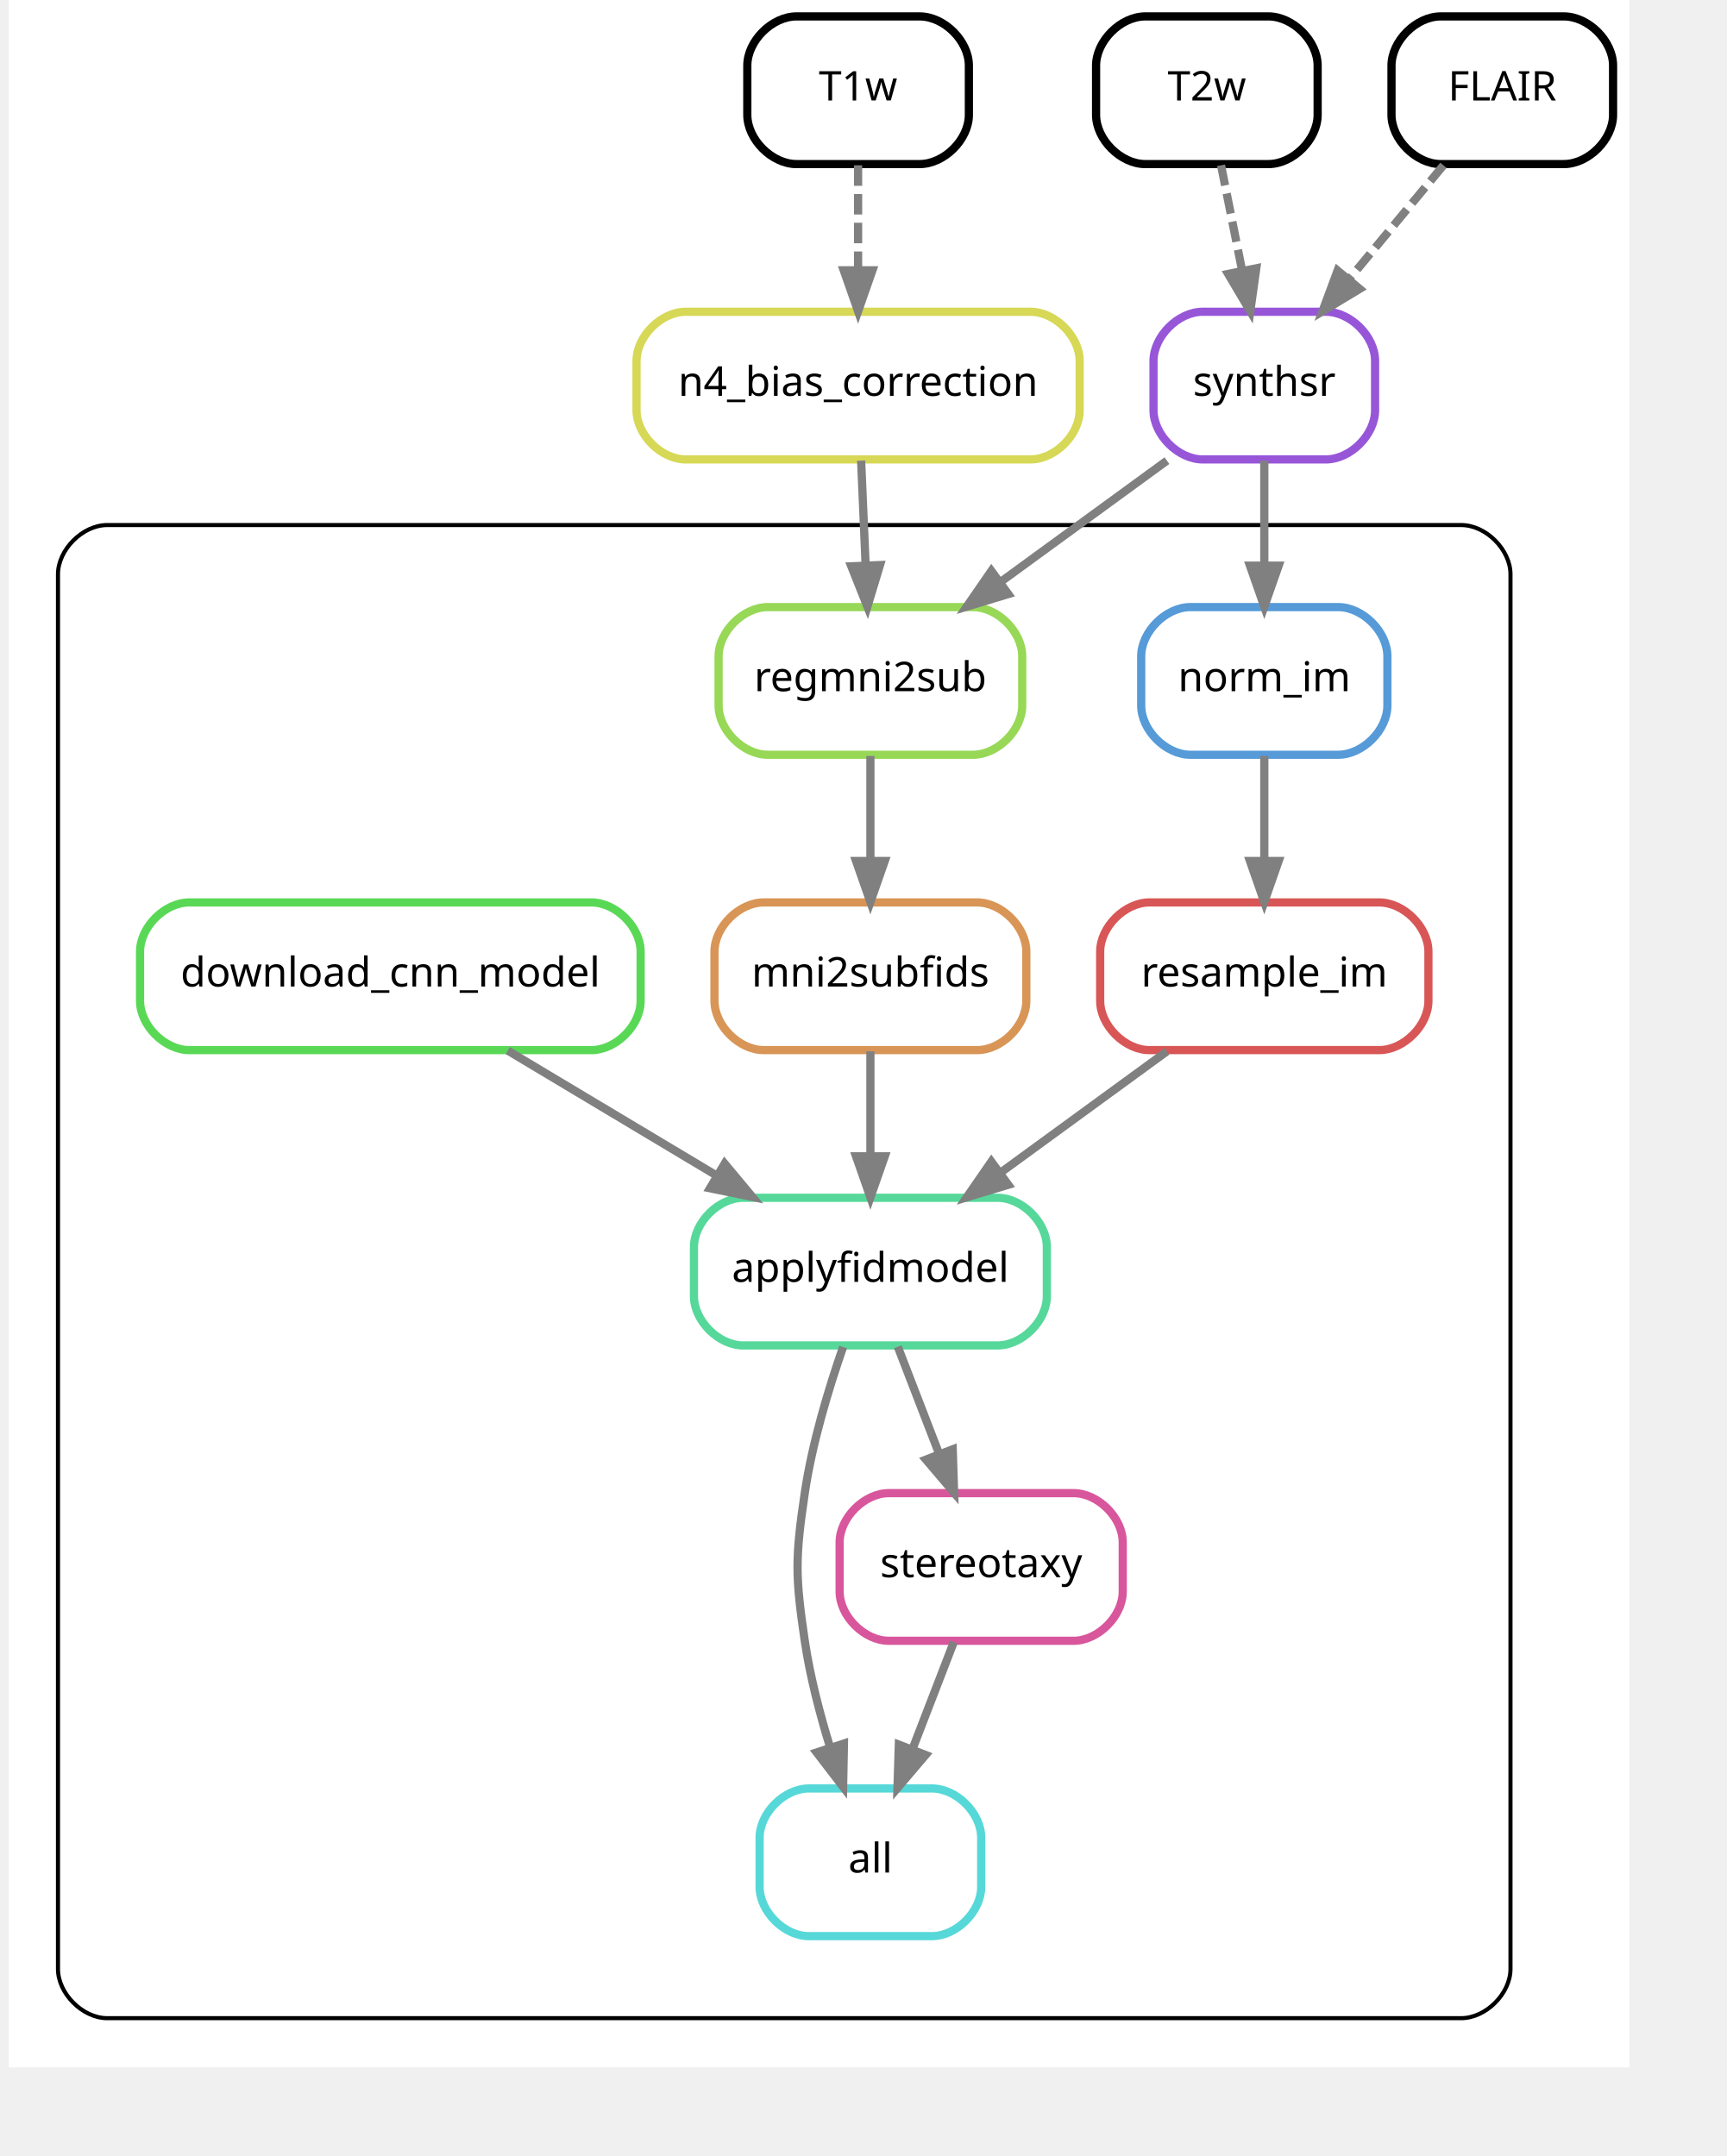
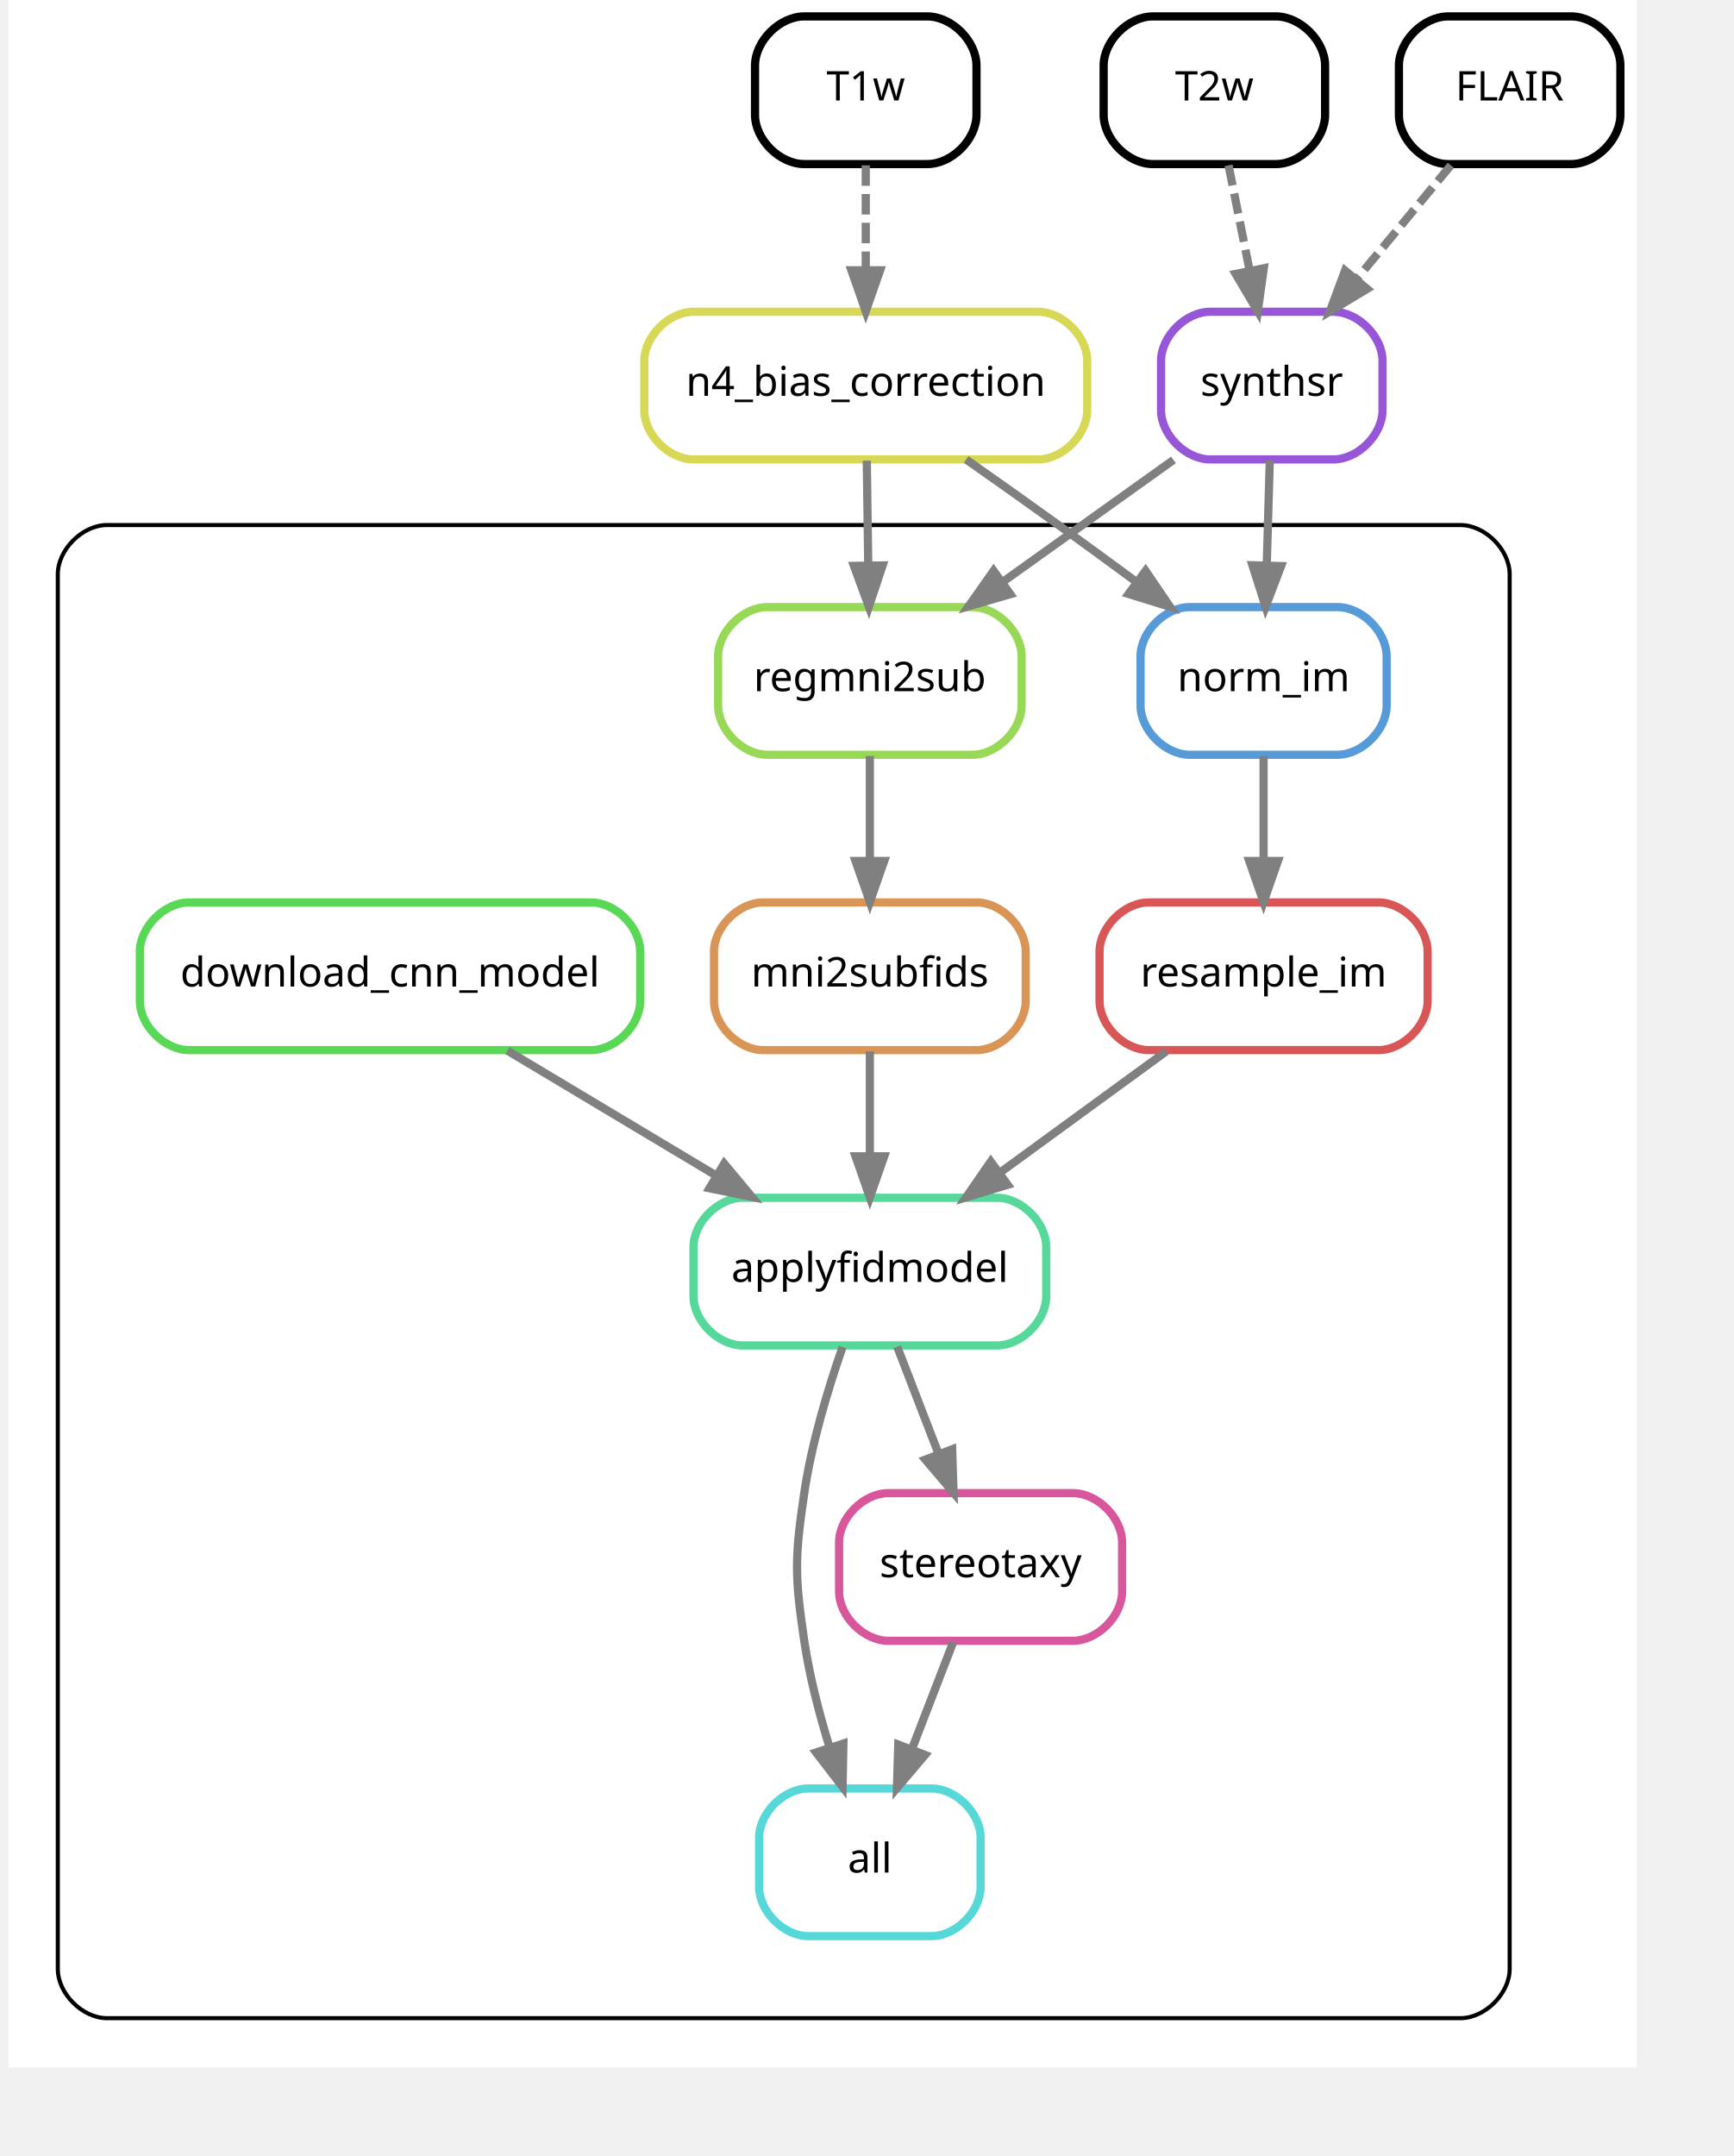
- <svg xmlns="http://www.w3.org/2000/svg" width="438pt" height="547pt" viewBox="21.60 21.60 416.60 525.60">
+ <svg xmlns="http://www.w3.org/2000/svg" width="440pt" height="547pt" viewBox="21.60 21.60 418.60 525.60">
  <g id="graph0" class="graph" transform="scale(1 1) rotate(0) translate(25.6 521.6)">
-     <polygon fill="white" stroke="transparent" points="-4,4 -4,-500 391,-500 391,4 -4,4" />
+     <polygon fill="white" stroke="transparent" points="-4,4 -4,-500 393,-500 393,4 -4,4" />
    <g id="clust1" class="cluster">
      <path fill="white" stroke="black" d="M20,-8C20,-8 350,-8 350,-8 356,-8 362,-14 362,-20 362,-20 362,-360 362,-360 362,-366 356,-372 350,-372 350,-372 20,-372 20,-372 14,-372 8,-366 8,-360 8,-360 8,-20 8,-20 8,-14 14,-8 20,-8" />
    </g>
    <g id="node1" class="node">
-       <path fill="none" stroke="#9756d8" stroke-width="2" d="M317,-424C317,-424 287,-424 287,-424 281,-424 275,-418 275,-412 275,-412 275,-400 275,-400 275,-394 281,-388 287,-388 287,-388 317,-388 317,-388 323,-388 329,-394 329,-400 329,-400 329,-412 329,-412 329,-418 323,-424 317,-424" />
-       <text text-anchor="middle" x="302" y="-403.5" font-family="sans" font-size="10.00">synthsr</text>
+       <path fill="none" stroke="#9756d8" stroke-width="2" d="M319,-424C319,-424 289,-424 289,-424 283,-424 277,-418 277,-412 277,-412 277,-400 277,-400 277,-394 283,-388 289,-388 289,-388 319,-388 319,-388 325,-388 331,-394 331,-400 331,-400 331,-412 331,-412 331,-418 325,-424 319,-424" />
+       <text text-anchor="middle" x="304" y="-403.5" font-family="sans" font-size="10.00">synthsr</text>
    </g>
    <g id="node5" class="node">
      <path fill="none" stroke="#569ad8" stroke-width="2" d="M320,-352C320,-352 284,-352 284,-352 278,-352 272,-346 272,-340 272,-340 272,-328 272,-328 272,-322 278,-316 284,-316 284,-316 320,-316 320,-316 326,-316 332,-322 332,-328 332,-328 332,-340 332,-340 332,-346 326,-352 320,-352" />
      <text text-anchor="middle" x="302" y="-331.5" font-family="sans" font-size="10.00">norm_im</text>
    </g>
-     <g id="edge13" class="edge">
-       <path fill="none" stroke="grey" stroke-width="2" d="M302,-387.7C302,-379.98 302,-370.71 302,-362.11" />
-       <polygon fill="grey" stroke="grey" stroke-width="2" points="305.5,-362.1 302,-352.1 298.5,-362.1 305.5,-362.1" />
+     <g id="edge14" class="edge">
+       <path fill="none" stroke="grey" stroke-width="2" d="M303.51,-387.7C303.29,-379.98 303.02,-370.71 302.77,-362.11" />
+       <polygon fill="grey" stroke="grey" stroke-width="2" points="306.27,-362 302.49,-352.1 299.28,-362.2 306.27,-362" />
    </g>
    <g id="node7" class="node">
      <path fill="none" stroke="#97d856" stroke-width="2" d="M231,-352C231,-352 181,-352 181,-352 175,-352 169,-346 169,-340 169,-340 169,-328 169,-328 169,-322 175,-316 181,-316 181,-316 231,-316 231,-316 237,-316 243,-322 243,-328 243,-328 243,-340 243,-340 243,-346 237,-352 231,-352" />
      <text text-anchor="middle" x="206" y="-331.5" font-family="sans" font-size="10.00">regmni2sub</text>
    </g>
-     <g id="edge14" class="edge">
-       <path fill="none" stroke="grey" stroke-width="2" d="M278.27,-387.7C266.06,-378.8 251.01,-367.82 237.82,-358.2" />
-       <polygon fill="grey" stroke="grey" stroke-width="2" points="239.6,-355.17 229.46,-352.1 235.48,-360.82 239.6,-355.17" />
+     <g id="edge15" class="edge">
+       <path fill="none" stroke="grey" stroke-width="2" d="M280.03,-387.88C267.45,-378.89 251.87,-367.76 238.25,-358.03" />
+       <polygon fill="grey" stroke="grey" stroke-width="2" points="240.24,-355.15 230.07,-352.19 236.17,-360.85 240.24,-355.15" />
    </g>
    <g id="node2" class="node">
      <path fill="none" stroke="#56d8d8" stroke-width="2" d="M221,-64C221,-64 191,-64 191,-64 185,-64 179,-58 179,-52 179,-52 179,-40 179,-40 179,-34 185,-28 191,-28 191,-28 221,-28 221,-28 227,-28 233,-34 233,-40 233,-40 233,-52 233,-52 233,-58 227,-64 221,-64" />
      <text text-anchor="middle" x="206" y="-43.5" font-family="sans" font-size="10.00">all</text>
    </g>
    <g id="node3" class="node">
      <path fill="none" stroke="#56d89a" stroke-width="2" d="M237,-208C237,-208 175,-208 175,-208 169,-208 163,-202 163,-196 163,-196 163,-184 163,-184 163,-178 169,-172 175,-172 175,-172 237,-172 237,-172 243,-172 249,-178 249,-184 249,-184 249,-196 249,-196 249,-202 243,-208 237,-208" />
      <text text-anchor="middle" x="206" y="-187.5" font-family="sans" font-size="10.00">applyfidmodel</text>
    </g>
    <g id="edge2" class="edge">
      <path fill="none" stroke="grey" stroke-width="2" d="M199.35,-171.63C195.8,-161.42 191.8,-148.17 190,-136 187.66,-120.17 187.66,-115.83 190,-100 191.28,-91.35 193.67,-82.15 196.22,-73.89" />
      <polygon fill="grey" stroke="grey" stroke-width="2" points="199.55,-74.96 199.35,-64.37 192.9,-72.78 199.55,-74.96" />
    </g>
    <g id="node9" class="node">
      <path fill="none" stroke="#d8569c" stroke-width="2" d="M255.5,-136C255.5,-136 210.5,-136 210.5,-136 204.5,-136 198.5,-130 198.5,-124 198.5,-124 198.5,-112 198.5,-112 198.5,-106 204.5,-100 210.5,-100 210.5,-100 255.5,-100 255.5,-100 261.5,-100 267.5,-106 267.5,-112 267.5,-112 267.5,-124 267.5,-124 267.5,-130 261.5,-136 255.5,-136" />
      <text text-anchor="middle" x="233" y="-115.5" font-family="sans" font-size="10.00">stereotaxy</text>
    </g>
    <g id="edge3" class="edge">
      <path fill="none" stroke="grey" stroke-width="2" d="M212.67,-171.7C215.71,-163.81 219.38,-154.3 222.76,-145.55" />
      <polygon fill="grey" stroke="grey" stroke-width="2" points="226.07,-146.69 226.4,-136.1 219.54,-144.17 226.07,-146.69" />
    </g>
    <g id="node4" class="node">
      <path fill="none" stroke="#d85656" stroke-width="2" d="M330,-280C330,-280 274,-280 274,-280 268,-280 262,-274 262,-268 262,-268 262,-256 262,-256 262,-250 268,-244 274,-244 274,-244 330,-244 330,-244 336,-244 342,-250 342,-256 342,-256 342,-268 342,-268 342,-274 336,-280 330,-280" />
      <text text-anchor="middle" x="302" y="-259.5" font-family="sans" font-size="10.00">resample_im</text>
    </g>
    <g id="edge5" class="edge">
      <path fill="none" stroke="grey" stroke-width="2" d="M278.27,-243.7C266.06,-234.8 251.01,-223.82 237.82,-214.2" />
      <polygon fill="grey" stroke="grey" stroke-width="2" points="239.6,-211.17 229.46,-208.1 235.48,-216.82 239.6,-211.17" />
    </g>
    <g id="edge7" class="edge">
      <path fill="none" stroke="grey" stroke-width="2" d="M302,-315.7C302,-307.98 302,-298.71 302,-290.11" />
      <polygon fill="grey" stroke="grey" stroke-width="2" points="305.5,-290.1 302,-280.1 298.5,-290.1 305.5,-290.1" />
    </g>
    <g id="node6" class="node">
      <path fill="none" stroke="#d89556" stroke-width="2" d="M232,-280C232,-280 180,-280 180,-280 174,-280 168,-274 168,-268 168,-268 168,-256 168,-256 168,-250 174,-244 180,-244 180,-244 232,-244 232,-244 238,-244 244,-250 244,-256 244,-256 244,-268 244,-268 244,-274 238,-280 232,-280" />
      <text text-anchor="middle" x="206" y="-259.5" font-family="sans" font-size="10.00">mni2subfids</text>
    </g>
    <g id="edge6" class="edge">
      <path fill="none" stroke="grey" stroke-width="2" d="M206,-243.7C206,-235.98 206,-226.71 206,-218.11" />
      <polygon fill="grey" stroke="grey" stroke-width="2" points="209.5,-218.1 206,-208.1 202.5,-218.1 209.5,-218.1" />
    </g>
    <g id="edge8" class="edge">
      <path fill="none" stroke="grey" stroke-width="2" d="M206,-315.7C206,-307.98 206,-298.71 206,-290.11" />
      <polygon fill="grey" stroke="grey" stroke-width="2" points="209.5,-290.1 206,-280.1 202.5,-290.1 209.5,-290.1" />
    </g>
    <g id="node8" class="node">
      <path fill="none" stroke="#59d856" stroke-width="2" d="M138,-280C138,-280 40,-280 40,-280 34,-280 28,-274 28,-268 28,-268 28,-256 28,-256 28,-250 34,-244 40,-244 40,-244 138,-244 138,-244 144,-244 150,-250 150,-256 150,-256 150,-268 150,-268 150,-274 144,-280 138,-280" />
      <text text-anchor="middle" x="89" y="-259.5" font-family="sans" font-size="10.00">download_cnn_model</text>
    </g>
    <g id="edge1" class="edge">
      <path fill="none" stroke="grey" stroke-width="2" d="M117.62,-243.88C132.92,-234.72 151.94,-223.34 168.42,-213.48" />
      <polygon fill="grey" stroke="grey" stroke-width="2" points="170.48,-216.33 177.27,-208.19 166.89,-210.32 170.48,-216.33" />
    </g>
    <g id="edge4" class="edge">
      <path fill="none" stroke="grey" stroke-width="2" d="M226.33,-99.7C223.29,-91.81 219.62,-82.3 216.24,-73.55" />
      <polygon fill="grey" stroke="grey" stroke-width="2" points="219.46,-72.17 212.6,-64.1 212.93,-74.69 219.46,-72.17" />
    </g>
    <g id="node10" class="node">
-       <path fill="none" stroke="#d6d856" stroke-width="2" d="M245,-424C245,-424 161,-424 161,-424 155,-424 149,-418 149,-412 149,-412 149,-400 149,-400 149,-394 155,-388 161,-388 161,-388 245,-388 245,-388 251,-388 257,-394 257,-400 257,-400 257,-412 257,-412 257,-418 251,-424 245,-424" />
-       <text text-anchor="middle" x="203" y="-403.5" font-family="sans" font-size="10.00">n4_bias_correction</text>
+       <path fill="none" stroke="#d6d856" stroke-width="2" d="M247,-424C247,-424 163,-424 163,-424 157,-424 151,-418 151,-412 151,-412 151,-400 151,-400 151,-394 157,-388 163,-388 163,-388 247,-388 247,-388 253,-388 259,-394 259,-400 259,-400 259,-412 259,-412 259,-418 253,-424 247,-424" />
+       <text text-anchor="middle" x="205" y="-403.5" font-family="sans" font-size="10.00">n4_bias_correction</text>
+     </g>
+     <g id="edge10" class="edge">
+       <path fill="none" stroke="grey" stroke-width="2" d="M229.48,-387.99C236.75,-382.88 244.72,-377.25 252,-372 258.14,-367.57 264.67,-362.79 270.92,-358.19" />
+       <polygon fill="grey" stroke="grey" stroke-width="2" points="273.23,-360.83 279.19,-352.07 269.07,-355.2 273.23,-360.83" />
    </g>
    <g id="edge9" class="edge">
-       <path fill="none" stroke="grey" stroke-width="2" d="M203.74,-387.7C204.07,-379.98 204.47,-370.71 204.84,-362.11" />
-       <polygon fill="grey" stroke="grey" stroke-width="2" points="208.34,-362.25 205.27,-352.1 201.34,-361.95 208.34,-362.25" />
+       <path fill="none" stroke="grey" stroke-width="2" d="M205.25,-387.7C205.36,-379.98 205.49,-370.71 205.61,-362.11" />
+       <polygon fill="grey" stroke="grey" stroke-width="2" points="209.11,-362.15 205.76,-352.1 202.11,-362.05 209.11,-362.15" />
    </g>
    <g id="node11" class="node">
-       <path fill="none" stroke="black" stroke-width="2" d="M218,-496C218,-496 188,-496 188,-496 182,-496 176,-490 176,-484 176,-484 176,-472 176,-472 176,-466 182,-460 188,-460 188,-460 218,-460 218,-460 224,-460 230,-466 230,-472 230,-472 230,-484 230,-484 230,-490 224,-496 218,-496" />
-       <text text-anchor="middle" x="203" y="-475.5" font-family="sans" font-size="10.00">T1w</text>
+       <path fill="none" stroke="black" stroke-width="2" d="M220,-496C220,-496 190,-496 190,-496 184,-496 178,-490 178,-484 178,-484 178,-472 178,-472 178,-466 184,-460 190,-460 190,-460 220,-460 220,-460 226,-460 232,-466 232,-472 232,-472 232,-484 232,-484 232,-490 226,-496 220,-496" />
+       <text text-anchor="middle" x="205" y="-475.5" font-family="sans" font-size="10.00">T1w</text>
    </g>
-     <g id="edge10" class="edge">
-       <path fill="none" stroke="grey" stroke-width="2" stroke-dasharray="5,2" d="M203,-459.7C203,-451.98 203,-442.71 203,-434.11" />
-       <polygon fill="grey" stroke="grey" stroke-width="2" points="206.5,-434.1 203,-424.1 199.5,-434.1 206.5,-434.1" />
+     <g id="edge11" class="edge">
+       <path fill="none" stroke="grey" stroke-width="2" stroke-dasharray="5,2" d="M205,-459.7C205,-451.98 205,-442.71 205,-434.11" />
+       <polygon fill="grey" stroke="grey" stroke-width="2" points="208.5,-434.1 205,-424.1 201.5,-434.1 208.5,-434.1" />
    </g>
    <g id="node12" class="node">
-       <path fill="none" stroke="black" stroke-width="2" d="M303,-496C303,-496 273,-496 273,-496 267,-496 261,-490 261,-484 261,-484 261,-472 261,-472 261,-466 267,-460 273,-460 273,-460 303,-460 303,-460 309,-460 315,-466 315,-472 315,-472 315,-484 315,-484 315,-490 309,-496 303,-496" />
-       <text text-anchor="middle" x="288" y="-475.5" font-family="sans" font-size="10.00">T2w</text>
+       <path fill="none" stroke="black" stroke-width="2" d="M305,-496C305,-496 275,-496 275,-496 269,-496 263,-490 263,-484 263,-484 263,-472 263,-472 263,-466 269,-460 275,-460 275,-460 305,-460 305,-460 311,-460 317,-466 317,-472 317,-472 317,-484 317,-484 317,-490 311,-496 305,-496" />
+       <text text-anchor="middle" x="290" y="-475.5" font-family="sans" font-size="10.00">T2w</text>
    </g>
-     <g id="edge11" class="edge">
-       <path fill="none" stroke="grey" stroke-width="2" stroke-dasharray="5,2" d="M291.46,-459.7C293,-451.98 294.86,-442.71 296.58,-434.11" />
-       <polygon fill="grey" stroke="grey" stroke-width="2" points="300.05,-434.6 298.58,-424.1 293.19,-433.22 300.05,-434.6" />
+     <g id="edge12" class="edge">
+       <path fill="none" stroke="grey" stroke-width="2" stroke-dasharray="5,2" d="M293.46,-459.7C295,-451.98 296.86,-442.71 298.58,-434.11" />
+       <polygon fill="grey" stroke="grey" stroke-width="2" points="302.05,-434.6 300.58,-424.1 295.19,-433.22 302.05,-434.6" />
    </g>
    <g id="node13" class="node">
-       <path fill="none" stroke="black" stroke-width="2" d="M375,-496C375,-496 345,-496 345,-496 339,-496 333,-490 333,-484 333,-484 333,-472 333,-472 333,-466 339,-460 345,-460 345,-460 375,-460 375,-460 381,-460 387,-466 387,-472 387,-472 387,-484 387,-484 387,-490 381,-496 375,-496" />
-       <text text-anchor="middle" x="360" y="-475.5" font-family="sans" font-size="10.00">FLAIR</text>
+       <path fill="none" stroke="black" stroke-width="2" d="M377,-496C377,-496 347,-496 347,-496 341,-496 335,-490 335,-484 335,-484 335,-472 335,-472 335,-466 341,-460 347,-460 347,-460 377,-460 377,-460 383,-460 389,-466 389,-472 389,-472 389,-484 389,-484 389,-490 383,-496 377,-496" />
+       <text text-anchor="middle" x="362" y="-475.5" font-family="sans" font-size="10.00">FLAIR</text>
    </g>
-     <g id="edge12" class="edge">
-       <path fill="none" stroke="grey" stroke-width="2" stroke-dasharray="5,2" d="M345.66,-459.7C338.71,-451.3 330.23,-441.07 322.6,-431.86" />
-       <polygon fill="grey" stroke="grey" stroke-width="2" points="325.25,-429.57 316.17,-424.1 319.86,-434.04 325.25,-429.57" />
+     <g id="edge13" class="edge">
+       <path fill="none" stroke="grey" stroke-width="2" stroke-dasharray="5,2" d="M347.66,-459.7C340.71,-451.3 332.23,-441.07 324.6,-431.86" />
+       <polygon fill="grey" stroke="grey" stroke-width="2" points="327.25,-429.57 318.17,-424.1 321.86,-434.04 327.25,-429.57" />
    </g>
  </g>
</svg>
